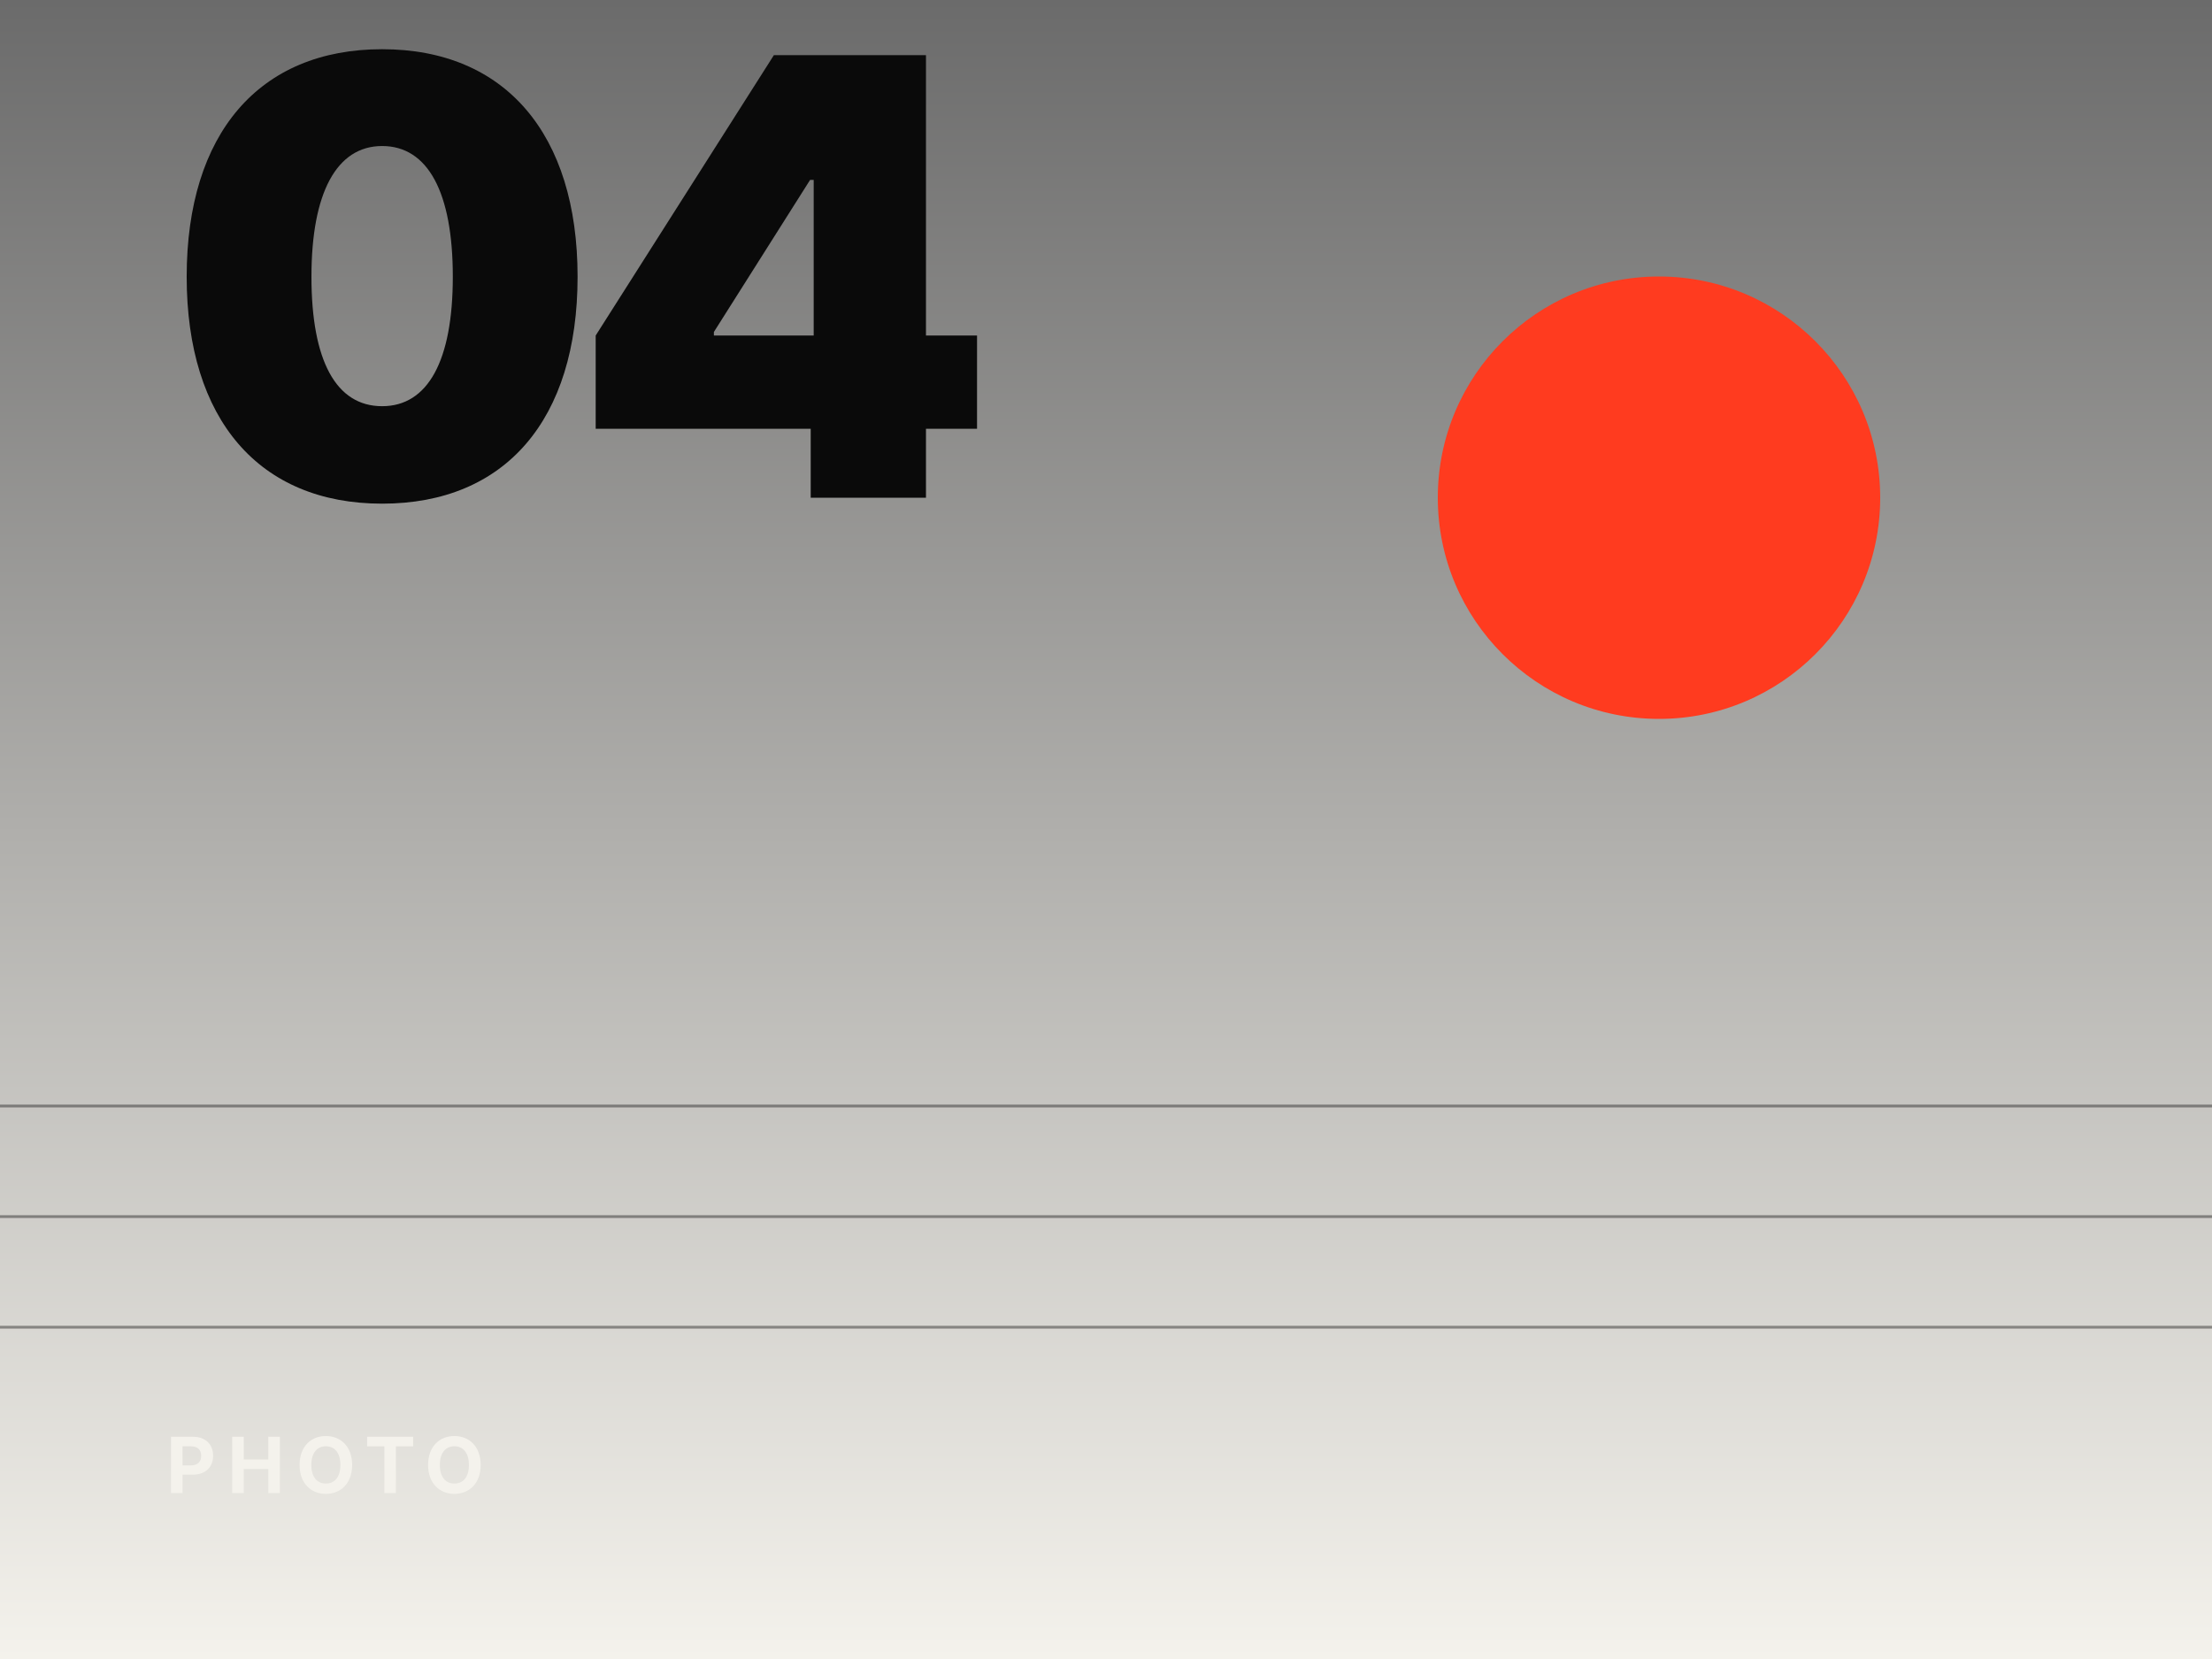
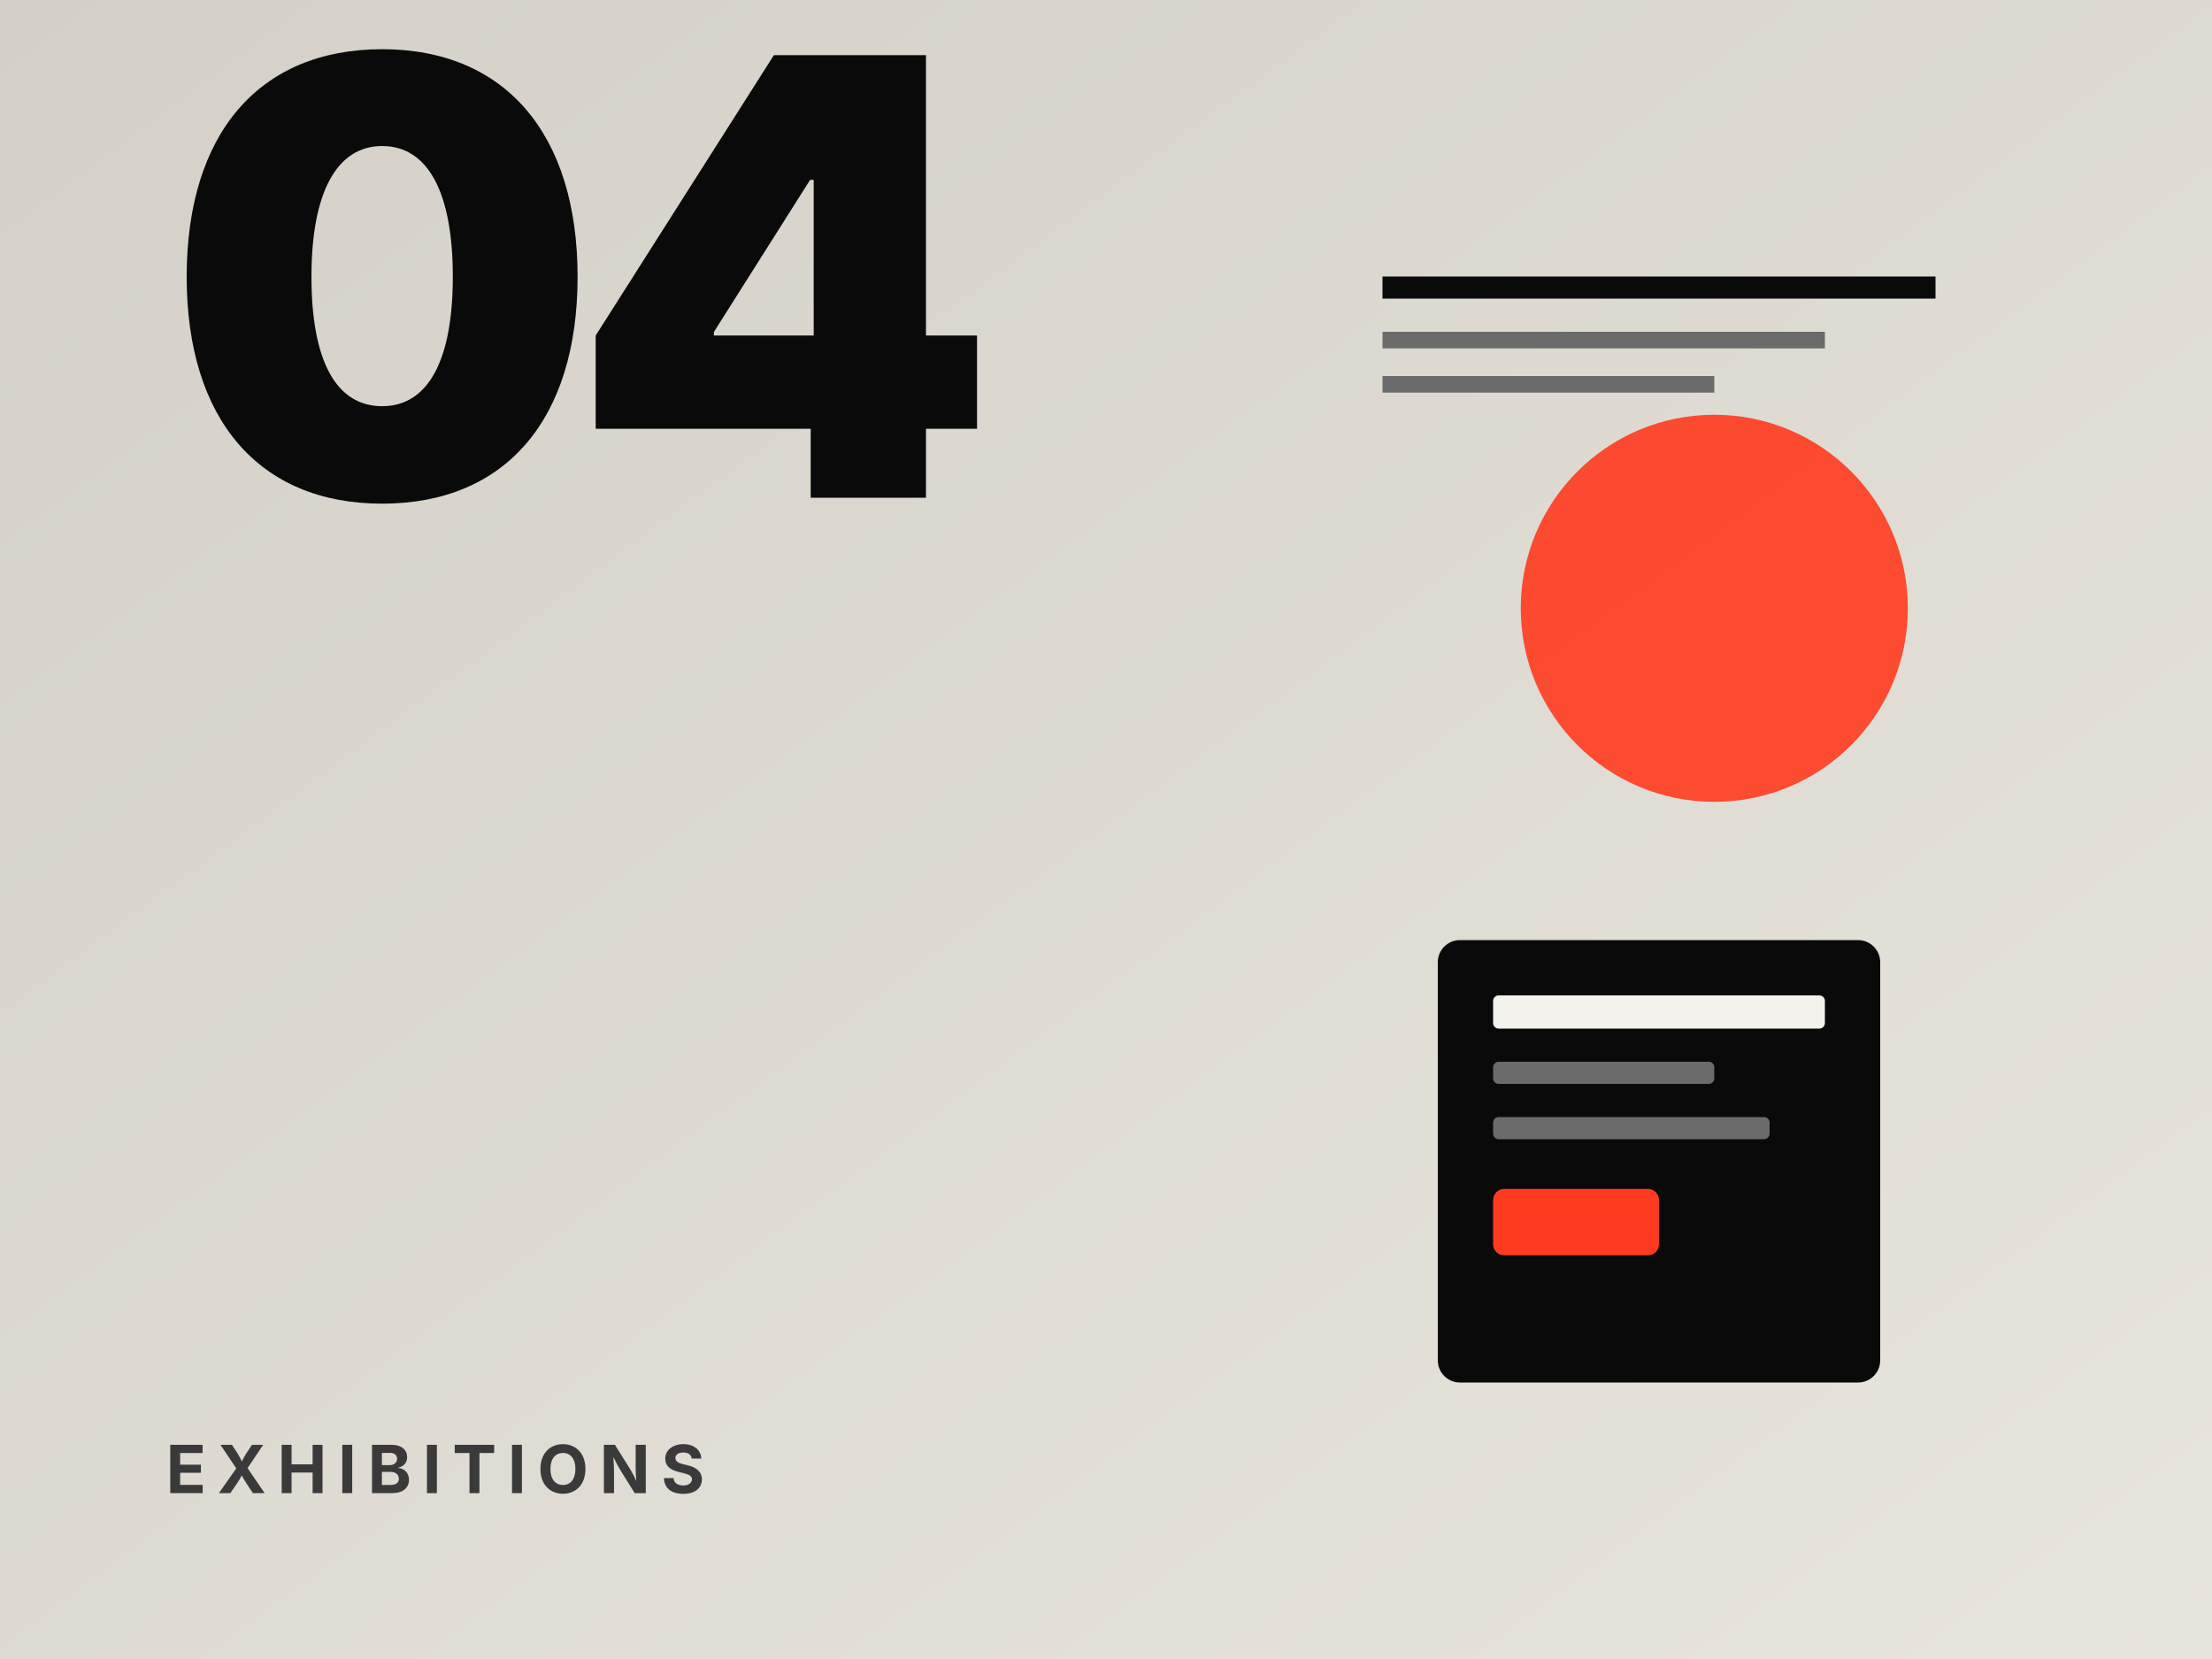
<svg xmlns="http://www.w3.org/2000/svg" viewBox="0 0 800 600" preserveAspectRatio="xMidYMid slice">
  <defs>
-     <linearGradient id="sky" x1="0" y1="0" x2="0" y2="1">
-       <stop offset="0%" stop-color="#6b6b6b" />
-       <stop offset="100%" stop-color="#f4f2ec" />
+     <linearGradient id="g4" x1="0" y1="0" x2="1" y2="1">
+       <stop offset="0%" stop-color="#d4d0c8" />
+       <stop offset="100%" stop-color="#e8e5dd" />
    </linearGradient>
  </defs>
-   <rect width="800" height="600" fill="url(#sky)" />
-   <circle cx="600" cy="180" r="80" fill="#ff3b1f" />
-   <g font-family="Inter, sans-serif" fill="#0a0a0a">
-     <text x="60" y="180" font-size="220" font-weight="900" letter-spacing="-10">04</text>
-     <text x="60" y="540" font-size="28" font-weight="700" letter-spacing="4" fill="#f4f2ec">PHOTO</text>
+   <rect width="800" height="600" fill="url(#g4)" />
+   <g font-family="Inter, sans-serif">
+     <text x="60" y="180" font-size="220" font-weight="900" fill="#0a0a0a" letter-spacing="-10">04</text>
+     <text x="60" y="540" font-size="24" font-weight="700" fill="#3a3a3a" letter-spacing="4">EXHIBITIONS</text>
  </g>
-   <g stroke="#0a0a0a" stroke-width="1" fill="none" opacity="0.4">
-     <line x1="0" y1="400" x2="800" y2="400" />
-     <line x1="0" y1="440" x2="800" y2="440" />
-     <line x1="0" y1="480" x2="800" y2="480" />
-   </g>
+   <rect x="500" y="100" width="200" height="8" fill="#0a0a0a" />
+   <rect x="500" y="120" width="160" height="6" fill="#6b6b6b" />
+   <rect x="500" y="136" width="120" height="6" fill="#6b6b6b" />
+   <circle cx="620" cy="220" r="70" fill="#ff3b1f" opacity="0.9" />
+   <rect x="520" y="340" width="160" height="160" rx="8" fill="#0a0a0a" />
+   <rect x="540" y="360" width="120" height="12" rx="2" fill="#f4f2ec" />
+   <rect x="540" y="384" width="80" height="8" rx="2" fill="#6b6b6b" />
+   <rect x="540" y="404" width="100" height="8" rx="2" fill="#6b6b6b" />
+   <rect x="540" y="430" width="60" height="24" rx="4" fill="#ff3b1f" />
</svg>
